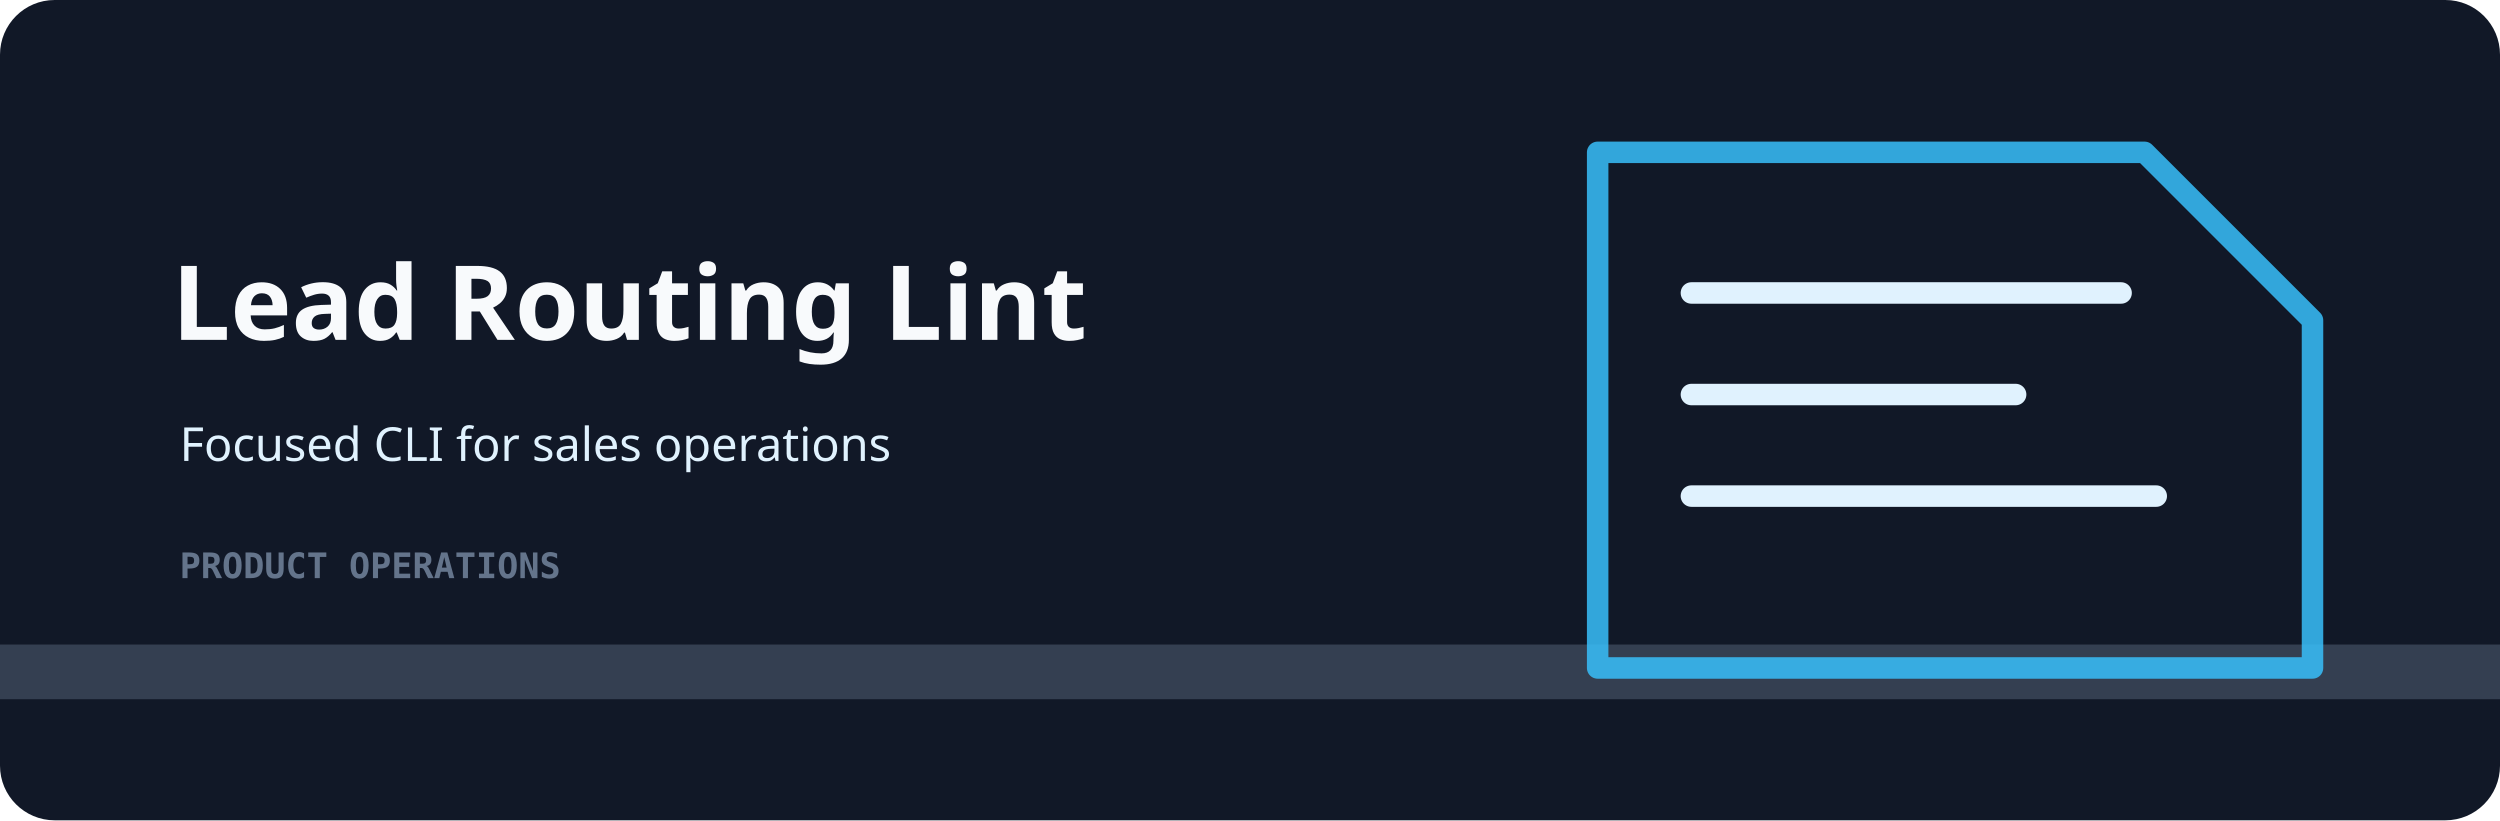
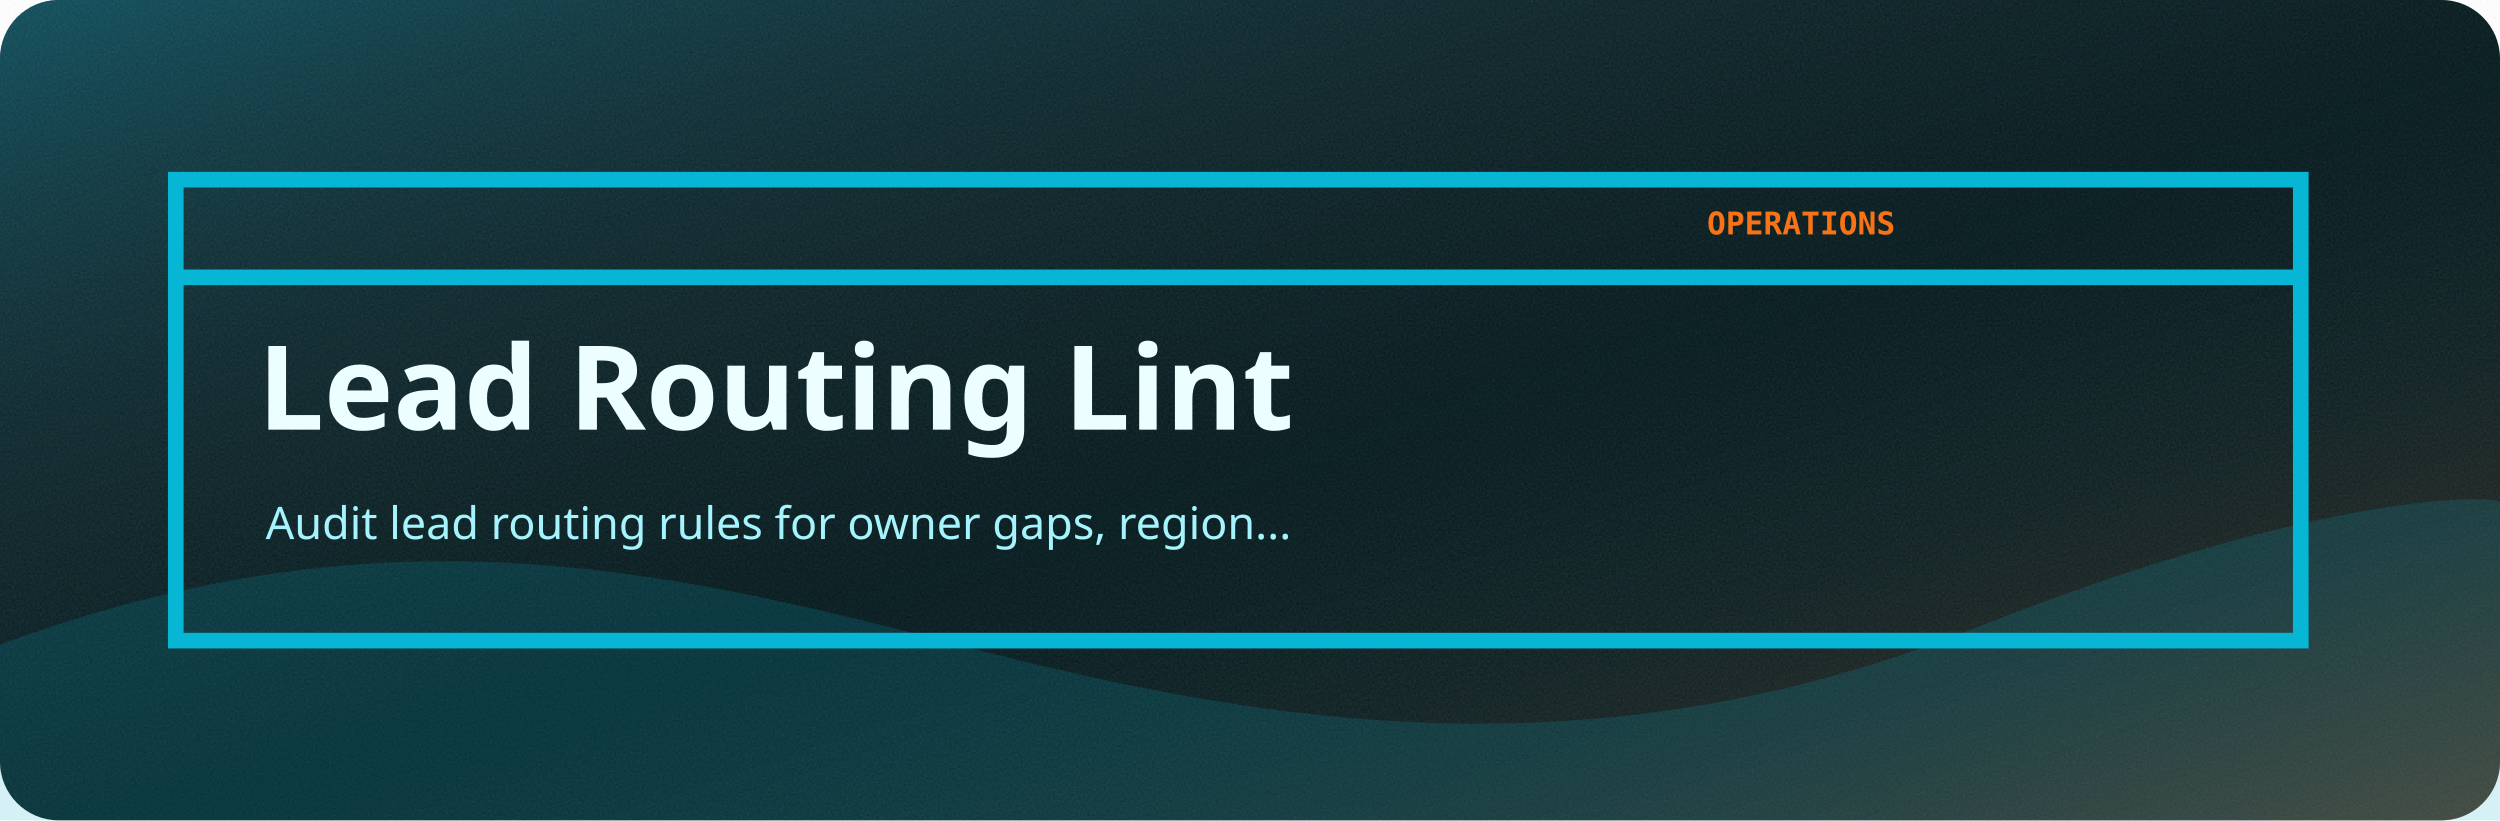
<svg xmlns="http://www.w3.org/2000/svg" width="1280" height="420" viewBox="0 0 1280 420" fill="none" role="img" aria-label="Lead Routing Lint cover">
-   <rect width="1280" height="420" rx="28" fill="#111827" />
-   <path d="M0 344h1280" stroke="#64748b" stroke-width="28" opacity=".42" />
-   <path d="M818 78l280 0 86 86v178H818z" fill="none" stroke="#38bdf8" stroke-width="11" stroke-linejoin="round" opacity=".86" />
-   <path d="M866 150h220M866 202h166M866 254h238" stroke="#e0f2fe" stroke-width="11" stroke-linecap="round" />
-   <text x="88" y="174" fill="#f8fafc" font-family="DM Sans, ui-sans-serif, system-ui" font-size="53" font-weight="900">Lead Routing Lint</text>
-   <text x="92" y="236" fill="#e0f2fe" font-family="DM Sans, ui-sans-serif, system-ui" font-size="24">Focused CLI for sales operations</text>
-   <text x="92" y="296" fill="#64748b" font-family="ui-monospace, SFMono-Regular, Menlo, monospace" font-size="18" font-weight="700">PRODUCT OPERATIONS</text>
+   <defs>
+     <linearGradient id="g" x1="0" x2="1" y1="0" y2="1">
+       <stop offset="0" stop-color="#06b6d4" stop-opacity=".34" />
+       <stop offset=".54" stop-color="#051b1f" stop-opacity="0" />
+       <stop offset="1" stop-color="#f97316" stop-opacity=".30" />
+     </linearGradient>
+     <filter id="grain" x="-20%" y="-20%" width="140%" height="140%">
+       <feTurbulence type="fractalNoise" baseFrequency=".85" numOctaves="2" seed="48" result="noise" />
+       <feColorMatrix type="saturate" values="0" />
+       <feComponentTransfer>
+         <feFuncA type="table" tableValues="0 .10" />
+       </feComponentTransfer>
+       <feBlend mode="soft-light" in2="SourceGraphic" />
+     </filter>
+   </defs>
+   <rect width="1280" height="420" rx="30" fill="#051b1f" />
+   <rect width="1280" height="420" rx="30" fill="url(#g)" filter="url(#grain)" />
+   <path d="M0 330c190-70 330-42 490 0s328 68 520-8 278-68 270-64v162H0z" fill="#06b6d4" opacity=".16" />
+   <path d="M90 92h1088v236H90z" fill="none" stroke="#06b6d4" stroke-width="8" />
+   <path d="M90 142h1088" stroke="#06b6d4" stroke-width="8" />
+   <text x="132" y="220" fill="#ecfeff" font-family="Manrope, ui-sans-serif, system-ui" font-size="60" font-weight="850">Lead Routing Lint</text>
+   <text x="136" y="276" fill="#a5f3fc" font-family="Manrope, ui-sans-serif, system-ui" font-size="23">Audit lead routing rules for owner gaps, region...</text>
+   <text x="874" y="120" fill="#f97316" font-family="ui-monospace, SFMono-Regular, Menlo, monospace" font-size="16" font-weight="800">OPERATIONS</text>
</svg>
